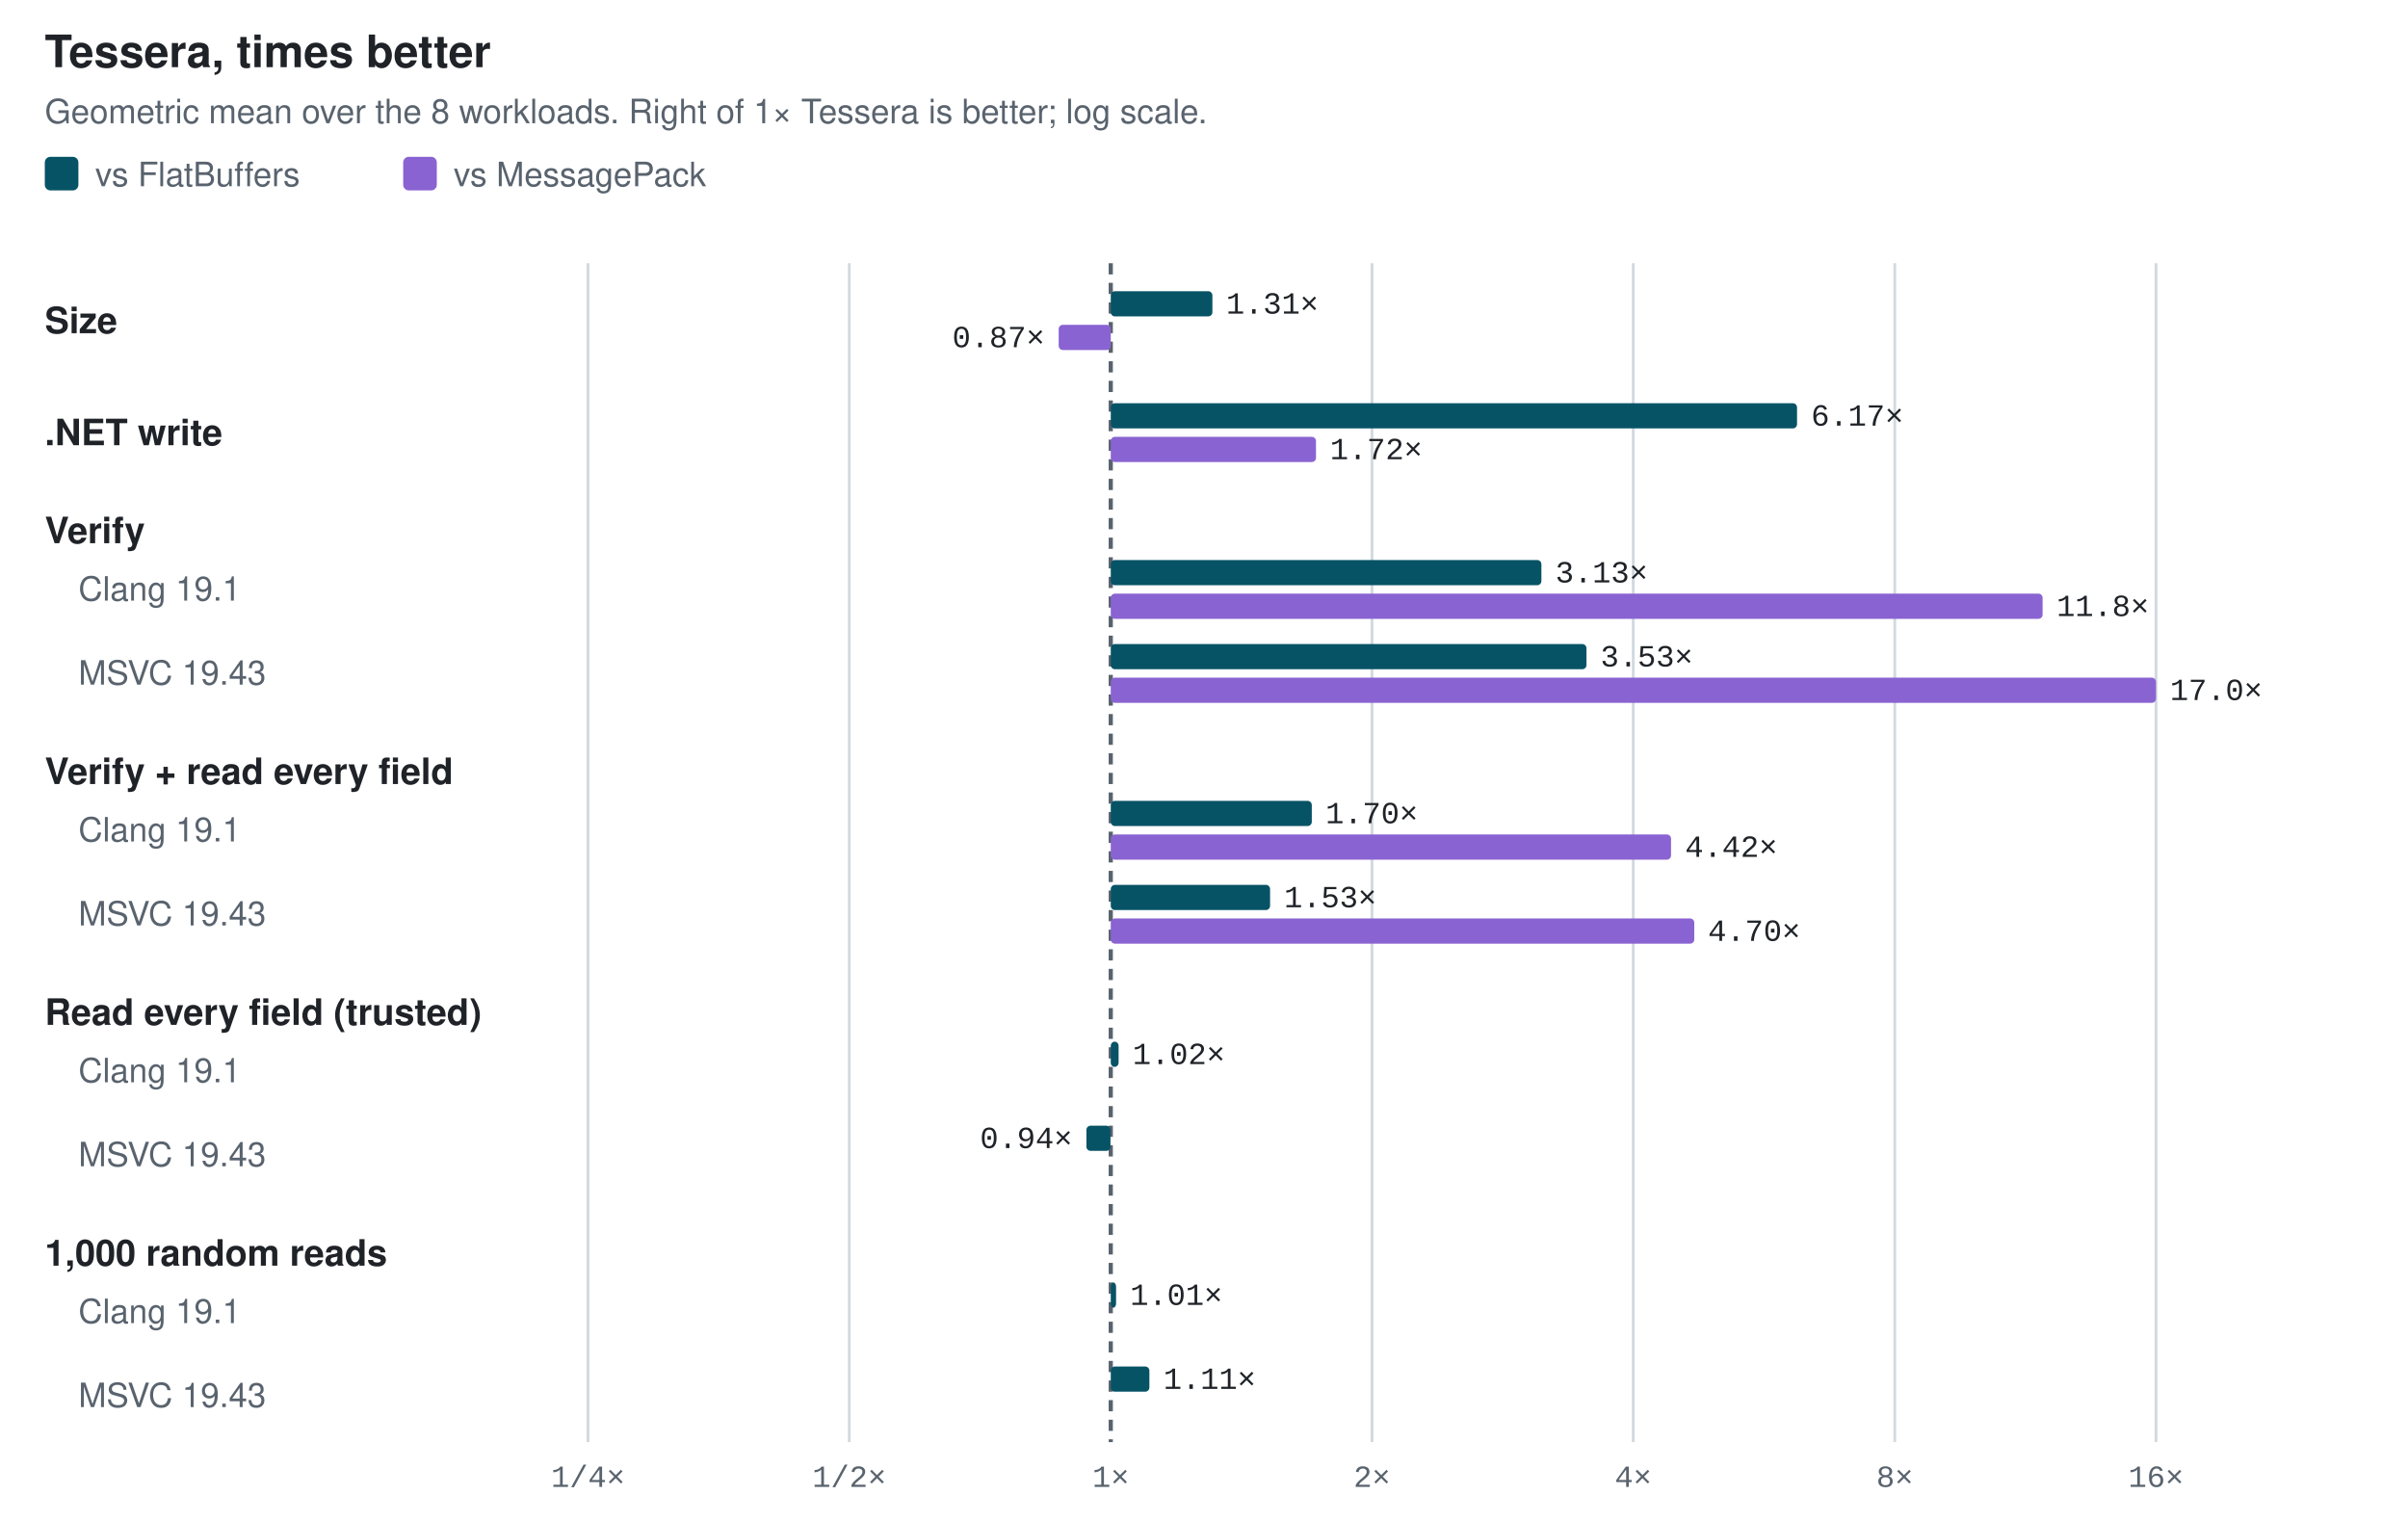
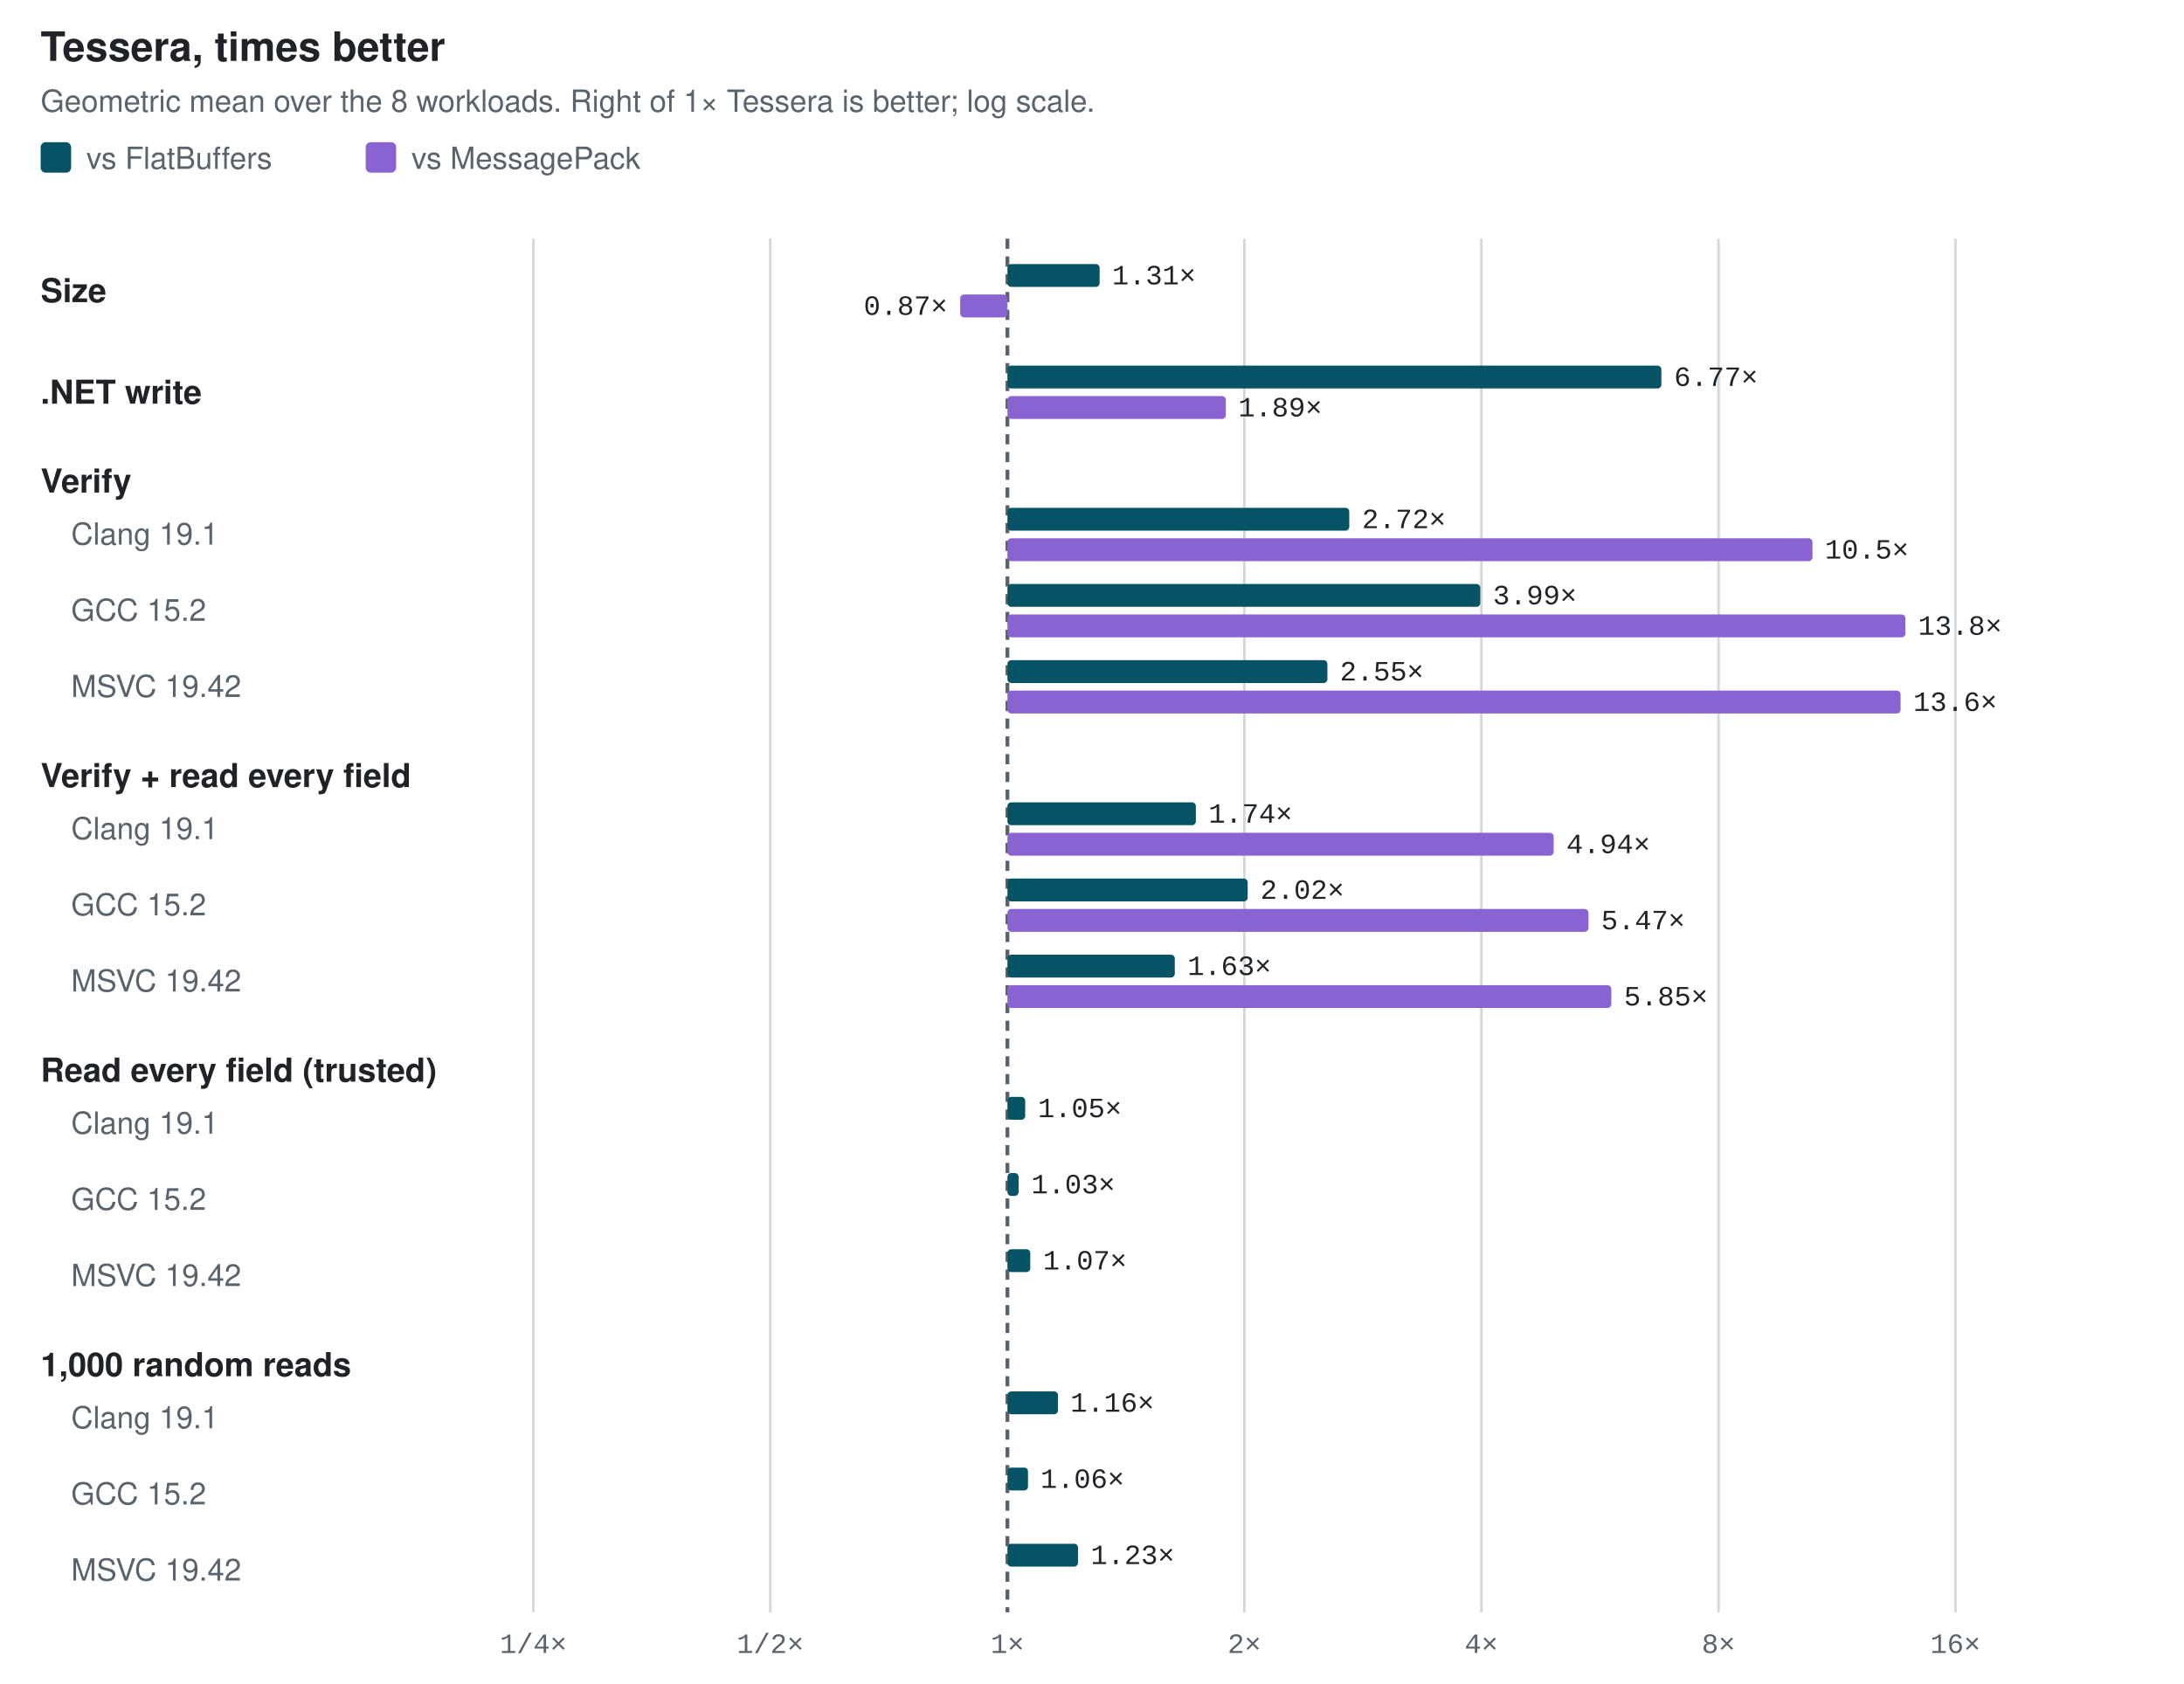
- <svg xmlns="http://www.w3.org/2000/svg" width="860" height="543" viewBox="0 0 860 543" font-family="-apple-system, BlinkMacSystemFont, 'Segoe UI', Helvetica, Arial, sans-serif">
+ <svg xmlns="http://www.w3.org/2000/svg" width="860" height="663" viewBox="0 0 860 663" font-family="-apple-system, BlinkMacSystemFont, 'Segoe UI', Helvetica, Arial, sans-serif">
  <text x="16" y="24" fill="#1f2328" font-size="16" text-anchor="start" font-weight="600">Tessera, times better</text>
  <text x="16" y="44" fill="#59636e" font-size="12" text-anchor="start">Geometric mean over the 8 workloads. Right of 1× Tessera is better; log scale.</text>
  <rect x="16" y="56" width="12" height="12" rx="2" fill="#075366" />
  <text x="34" y="66.5" fill="#59636e" font-size="12" text-anchor="start">vs FlatBuffers</text>
  <rect x="144" y="56" width="12" height="12" rx="2" fill="#8a63d2" />
  <text x="162" y="66.5" fill="#59636e" font-size="12" text-anchor="start">vs MessagePack</text>
-   <line x1="210" y1="94" x2="210" y2="515" stroke="#d1d9e0" stroke-width="1" />
-   <text x="210" y="531" fill="#59636e" font-size="11" text-anchor="middle" font-family="ui-monospace, SFMono-Regular, Consolas, 'Liberation Mono', monospace">1/4×</text>
-   <line x1="303.3" y1="94" x2="303.3" y2="515" stroke="#d1d9e0" stroke-width="1" />
-   <text x="303.3" y="531" fill="#59636e" font-size="11" text-anchor="middle" font-family="ui-monospace, SFMono-Regular, Consolas, 'Liberation Mono', monospace">1/2×</text>
-   <line x1="396.7" y1="94" x2="396.7" y2="515" stroke="#59636e" stroke-width="1.5" stroke-dasharray="4 3" />
-   <text x="396.7" y="531" fill="#59636e" font-size="11" text-anchor="middle" font-family="ui-monospace, SFMono-Regular, Consolas, 'Liberation Mono', monospace">1×</text>
-   <line x1="490" y1="94" x2="490" y2="515" stroke="#d1d9e0" stroke-width="1" />
-   <text x="490" y="531" fill="#59636e" font-size="11" text-anchor="middle" font-family="ui-monospace, SFMono-Regular, Consolas, 'Liberation Mono', monospace">2×</text>
-   <line x1="583.3" y1="94" x2="583.3" y2="515" stroke="#d1d9e0" stroke-width="1" />
-   <text x="583.3" y="531" fill="#59636e" font-size="11" text-anchor="middle" font-family="ui-monospace, SFMono-Regular, Consolas, 'Liberation Mono', monospace">4×</text>
-   <line x1="676.7" y1="94" x2="676.7" y2="515" stroke="#d1d9e0" stroke-width="1" />
-   <text x="676.7" y="531" fill="#59636e" font-size="11" text-anchor="middle" font-family="ui-monospace, SFMono-Regular, Consolas, 'Liberation Mono', monospace">8×</text>
-   <line x1="770" y1="94" x2="770" y2="515" stroke="#d1d9e0" stroke-width="1" />
-   <text x="770" y="531" fill="#59636e" font-size="11" text-anchor="middle" font-family="ui-monospace, SFMono-Regular, Consolas, 'Liberation Mono', monospace">16×</text>
+   <line x1="210" y1="94" x2="210" y2="635" stroke="#d1d9e0" stroke-width="1" />
+   <text x="210" y="651" fill="#59636e" font-size="11" text-anchor="middle" font-family="ui-monospace, SFMono-Regular, Consolas, 'Liberation Mono', monospace">1/4×</text>
+   <line x1="303.3" y1="94" x2="303.3" y2="635" stroke="#d1d9e0" stroke-width="1" />
+   <text x="303.3" y="651" fill="#59636e" font-size="11" text-anchor="middle" font-family="ui-monospace, SFMono-Regular, Consolas, 'Liberation Mono', monospace">1/2×</text>
+   <line x1="396.7" y1="94" x2="396.7" y2="635" stroke="#59636e" stroke-width="1.5" stroke-dasharray="4 3" />
+   <text x="396.7" y="651" fill="#59636e" font-size="11" text-anchor="middle" font-family="ui-monospace, SFMono-Regular, Consolas, 'Liberation Mono', monospace">1×</text>
+   <line x1="490" y1="94" x2="490" y2="635" stroke="#d1d9e0" stroke-width="1" />
+   <text x="490" y="651" fill="#59636e" font-size="11" text-anchor="middle" font-family="ui-monospace, SFMono-Regular, Consolas, 'Liberation Mono', monospace">2×</text>
+   <line x1="583.3" y1="94" x2="583.3" y2="635" stroke="#d1d9e0" stroke-width="1" />
+   <text x="583.3" y="651" fill="#59636e" font-size="11" text-anchor="middle" font-family="ui-monospace, SFMono-Regular, Consolas, 'Liberation Mono', monospace">4×</text>
+   <line x1="676.7" y1="94" x2="676.7" y2="635" stroke="#d1d9e0" stroke-width="1" />
+   <text x="676.7" y="651" fill="#59636e" font-size="11" text-anchor="middle" font-family="ui-monospace, SFMono-Regular, Consolas, 'Liberation Mono', monospace">8×</text>
+   <line x1="770" y1="94" x2="770" y2="635" stroke="#d1d9e0" stroke-width="1" />
+   <text x="770" y="651" fill="#59636e" font-size="11" text-anchor="middle" font-family="ui-monospace, SFMono-Regular, Consolas, 'Liberation Mono', monospace">16×</text>
  <text x="16" y="119" fill="#1f2328" font-size="13" text-anchor="start" font-weight="600">Size</text>
  <rect x="396.7" y="104" width="36.3" height="9" rx="1.5" fill="#075366" />
  <text x="437.9" y="112" fill="#1f2328" font-size="11" text-anchor="start" font-family="ui-monospace, SFMono-Regular, Consolas, 'Liberation Mono', monospace">1.31×</text>
  <rect x="378.1" y="116" width="18.6" height="9" rx="1.5" fill="#8a63d2" />
  <text x="373.1" y="124" fill="#1f2328" font-size="11" text-anchor="end" font-family="ui-monospace, SFMono-Regular, Consolas, 'Liberation Mono', monospace">0.87×</text>
  <text x="16" y="159" fill="#1f2328" font-size="13" text-anchor="start" font-weight="600">.NET write</text>
-   <rect x="396.7" y="144" width="245.1" height="9" rx="1.5" fill="#075366" />
-   <text x="646.8" y="152" fill="#1f2328" font-size="11" text-anchor="start" font-family="ui-monospace, SFMono-Regular, Consolas, 'Liberation Mono', monospace">6.17×</text>
-   <rect x="396.7" y="156" width="73.3" height="9" rx="1.5" fill="#8a63d2" />
-   <text x="475" y="164" fill="#1f2328" font-size="11" text-anchor="start" font-family="ui-monospace, SFMono-Regular, Consolas, 'Liberation Mono', monospace">1.72×</text>
+   <rect x="396.7" y="144" width="257.5" height="9" rx="1.5" fill="#075366" />
+   <text x="659.2" y="152" fill="#1f2328" font-size="11" text-anchor="start" font-family="ui-monospace, SFMono-Regular, Consolas, 'Liberation Mono', monospace">6.77×</text>
+   <rect x="396.7" y="156" width="86" height="9" rx="1.5" fill="#8a63d2" />
+   <text x="487.6" y="164" fill="#1f2328" font-size="11" text-anchor="start" font-family="ui-monospace, SFMono-Regular, Consolas, 'Liberation Mono', monospace">1.89×</text>
  <text x="16" y="194" fill="#1f2328" font-size="13" text-anchor="start" font-weight="600">Verify</text>
  <text x="28" y="214.5" fill="#59636e" font-size="12" text-anchor="start">Clang 19.1</text>
-   <rect x="396.7" y="200" width="153.8" height="9" rx="1.5" fill="#075366" />
-   <text x="555.5" y="208" fill="#1f2328" font-size="11" text-anchor="start" font-family="ui-monospace, SFMono-Regular, Consolas, 'Liberation Mono', monospace">3.13×</text>
-   <rect x="396.7" y="212" width="332.8" height="9" rx="1.5" fill="#8a63d2" />
-   <text x="734.5" y="220" fill="#1f2328" font-size="11" text-anchor="start" font-family="ui-monospace, SFMono-Regular, Consolas, 'Liberation Mono', monospace">11.8×</text>
-   <text x="28" y="244.5" fill="#59636e" font-size="12" text-anchor="start">MSVC 19.43</text>
-   <rect x="396.7" y="230" width="169.9" height="9" rx="1.5" fill="#075366" />
-   <text x="571.6" y="238" fill="#1f2328" font-size="11" text-anchor="start" font-family="ui-monospace, SFMono-Regular, Consolas, 'Liberation Mono', monospace">3.53×</text>
-   <rect x="396.7" y="242" width="373.3" height="9" rx="1.5" fill="#8a63d2" />
-   <text x="775" y="250" fill="#1f2328" font-size="11" text-anchor="start" font-family="ui-monospace, SFMono-Regular, Consolas, 'Liberation Mono', monospace">17.0×</text>
-   <text x="16" y="280" fill="#1f2328" font-size="13" text-anchor="start" font-weight="600">Verify + read every field</text>
-   <text x="28" y="300.5" fill="#59636e" font-size="12" text-anchor="start">Clang 19.1</text>
-   <rect x="396.7" y="286" width="71.8" height="9" rx="1.5" fill="#075366" />
-   <text x="473.4" y="294" fill="#1f2328" font-size="11" text-anchor="start" font-family="ui-monospace, SFMono-Regular, Consolas, 'Liberation Mono', monospace">1.70×</text>
-   <rect x="396.7" y="298" width="200.1" height="9" rx="1.5" fill="#8a63d2" />
-   <text x="601.8" y="306" fill="#1f2328" font-size="11" text-anchor="start" font-family="ui-monospace, SFMono-Regular, Consolas, 'Liberation Mono', monospace">4.42×</text>
-   <text x="28" y="330.5" fill="#59636e" font-size="12" text-anchor="start">MSVC 19.43</text>
-   <rect x="396.7" y="316" width="56.9" height="9" rx="1.5" fill="#075366" />
-   <text x="458.6" y="324" fill="#1f2328" font-size="11" text-anchor="start" font-family="ui-monospace, SFMono-Regular, Consolas, 'Liberation Mono', monospace">1.53×</text>
-   <rect x="396.7" y="328" width="208.4" height="9" rx="1.5" fill="#8a63d2" />
-   <text x="610" y="336" fill="#1f2328" font-size="11" text-anchor="start" font-family="ui-monospace, SFMono-Regular, Consolas, 'Liberation Mono', monospace">4.70×</text>
-   <text x="16" y="366" fill="#1f2328" font-size="13" text-anchor="start" font-weight="600">Read every field (trusted)</text>
-   <text x="28" y="386.5" fill="#59636e" font-size="12" text-anchor="start">Clang 19.1</text>
-   <rect x="396.7" y="372" width="2.8" height="9" rx="1.5" fill="#075366" />
-   <text x="404.5" y="380" fill="#1f2328" font-size="11" text-anchor="start" font-family="ui-monospace, SFMono-Regular, Consolas, 'Liberation Mono', monospace">1.02×</text>
-   <text x="28" y="416.5" fill="#59636e" font-size="12" text-anchor="start">MSVC 19.43</text>
-   <rect x="388" y="402" width="8.6" height="9" rx="1.5" fill="#075366" />
-   <text x="383" y="410" fill="#1f2328" font-size="11" text-anchor="end" font-family="ui-monospace, SFMono-Regular, Consolas, 'Liberation Mono', monospace">0.94×</text>
-   <text x="16" y="452" fill="#1f2328" font-size="13" text-anchor="start" font-weight="600">1,000 random reads</text>
-   <text x="28" y="472.5" fill="#59636e" font-size="12" text-anchor="start">Clang 19.1</text>
-   <rect x="396.7" y="458" width="1.9" height="9" rx="1.5" fill="#075366" />
-   <text x="403.6" y="466" fill="#1f2328" font-size="11" text-anchor="start" font-family="ui-monospace, SFMono-Regular, Consolas, 'Liberation Mono', monospace">1.01×</text>
-   <text x="28" y="502.5" fill="#59636e" font-size="12" text-anchor="start">MSVC 19.43</text>
-   <rect x="396.7" y="488" width="13.8" height="9" rx="1.5" fill="#075366" />
-   <text x="415.5" y="496" fill="#1f2328" font-size="11" text-anchor="start" font-family="ui-monospace, SFMono-Regular, Consolas, 'Liberation Mono', monospace">1.11×</text>
+   <rect x="396.7" y="200" width="134.6" height="9" rx="1.5" fill="#075366" />
+   <text x="536.3" y="208" fill="#1f2328" font-size="11" text-anchor="start" font-family="ui-monospace, SFMono-Regular, Consolas, 'Liberation Mono', monospace">2.72×</text>
+   <rect x="396.7" y="212" width="317" height="9" rx="1.5" fill="#8a63d2" />
+   <text x="718.6" y="220" fill="#1f2328" font-size="11" text-anchor="start" font-family="ui-monospace, SFMono-Regular, Consolas, 'Liberation Mono', monospace">10.5×</text>
+   <text x="28" y="244.5" fill="#59636e" font-size="12" text-anchor="start">GCC 15.2</text>
+   <rect x="396.7" y="230" width="186.2" height="9" rx="1.5" fill="#075366" />
+   <text x="587.9" y="238" fill="#1f2328" font-size="11" text-anchor="start" font-family="ui-monospace, SFMono-Regular, Consolas, 'Liberation Mono', monospace">3.99×</text>
+   <rect x="396.7" y="242" width="353.6" height="9" rx="1.5" fill="#8a63d2" />
+   <text x="755.3" y="250" fill="#1f2328" font-size="11" text-anchor="start" font-family="ui-monospace, SFMono-Regular, Consolas, 'Liberation Mono', monospace">13.8×</text>
+   <text x="28" y="274.5" fill="#59636e" font-size="12" text-anchor="start">MSVC 19.42</text>
+   <rect x="396.7" y="260" width="126" height="9" rx="1.5" fill="#075366" />
+   <text x="527.6" y="268" fill="#1f2328" font-size="11" text-anchor="start" font-family="ui-monospace, SFMono-Regular, Consolas, 'Liberation Mono', monospace">2.55×</text>
+   <rect x="396.7" y="272" width="351.7" height="9" rx="1.5" fill="#8a63d2" />
+   <text x="753.4" y="280" fill="#1f2328" font-size="11" text-anchor="start" font-family="ui-monospace, SFMono-Regular, Consolas, 'Liberation Mono', monospace">13.6×</text>
+   <text x="16" y="310" fill="#1f2328" font-size="13" text-anchor="start" font-weight="600">Verify + read every field</text>
+   <text x="28" y="330.5" fill="#59636e" font-size="12" text-anchor="start">Clang 19.1</text>
+   <rect x="396.7" y="316" width="74.2" height="9" rx="1.5" fill="#075366" />
+   <text x="475.9" y="324" fill="#1f2328" font-size="11" text-anchor="start" font-family="ui-monospace, SFMono-Regular, Consolas, 'Liberation Mono', monospace">1.74×</text>
+   <rect x="396.7" y="328" width="215.1" height="9" rx="1.5" fill="#8a63d2" />
+   <text x="616.8" y="336" fill="#1f2328" font-size="11" text-anchor="start" font-family="ui-monospace, SFMono-Regular, Consolas, 'Liberation Mono', monospace">4.94×</text>
+   <text x="28" y="360.5" fill="#59636e" font-size="12" text-anchor="start">GCC 15.2</text>
+   <rect x="396.7" y="346" width="94.6" height="9" rx="1.5" fill="#075366" />
+   <text x="496.3" y="354" fill="#1f2328" font-size="11" text-anchor="start" font-family="ui-monospace, SFMono-Regular, Consolas, 'Liberation Mono', monospace">2.02×</text>
+   <rect x="396.7" y="358" width="228.8" height="9" rx="1.5" fill="#8a63d2" />
+   <text x="630.5" y="366" fill="#1f2328" font-size="11" text-anchor="start" font-family="ui-monospace, SFMono-Regular, Consolas, 'Liberation Mono', monospace">5.47×</text>
+   <text x="28" y="390.5" fill="#59636e" font-size="12" text-anchor="start">MSVC 19.42</text>
+   <rect x="396.7" y="376" width="65.9" height="9" rx="1.5" fill="#075366" />
+   <text x="467.6" y="384" fill="#1f2328" font-size="11" text-anchor="start" font-family="ui-monospace, SFMono-Regular, Consolas, 'Liberation Mono', monospace">1.63×</text>
+   <rect x="396.7" y="388" width="237.8" height="9" rx="1.5" fill="#8a63d2" />
+   <text x="639.5" y="396" fill="#1f2328" font-size="11" text-anchor="start" font-family="ui-monospace, SFMono-Regular, Consolas, 'Liberation Mono', monospace">5.85×</text>
+   <text x="16" y="426" fill="#1f2328" font-size="13" text-anchor="start" font-weight="600">Read every field (trusted)</text>
+   <text x="28" y="446.5" fill="#59636e" font-size="12" text-anchor="start">Clang 19.1</text>
+   <rect x="396.7" y="432" width="7" height="9" rx="1.5" fill="#075366" />
+   <text x="408.7" y="440" fill="#1f2328" font-size="11" text-anchor="start" font-family="ui-monospace, SFMono-Regular, Consolas, 'Liberation Mono', monospace">1.05×</text>
+   <text x="28" y="476.5" fill="#59636e" font-size="12" text-anchor="start">GCC 15.2</text>
+   <rect x="396.7" y="462" width="4.4" height="9" rx="1.5" fill="#075366" />
+   <text x="406.1" y="470" fill="#1f2328" font-size="11" text-anchor="start" font-family="ui-monospace, SFMono-Regular, Consolas, 'Liberation Mono', monospace">1.03×</text>
+   <text x="28" y="506.5" fill="#59636e" font-size="12" text-anchor="start">MSVC 19.42</text>
+   <rect x="396.7" y="492" width="9" height="9" rx="1.5" fill="#075366" />
+   <text x="410.7" y="500" fill="#1f2328" font-size="11" text-anchor="start" font-family="ui-monospace, SFMono-Regular, Consolas, 'Liberation Mono', monospace">1.07×</text>
+   <text x="16" y="542" fill="#1f2328" font-size="13" text-anchor="start" font-weight="600">1,000 random reads</text>
+   <text x="28" y="562.5" fill="#59636e" font-size="12" text-anchor="start">Clang 19.1</text>
+   <rect x="396.7" y="548" width="19.9" height="9" rx="1.5" fill="#075366" />
+   <text x="421.5" y="556" fill="#1f2328" font-size="11" text-anchor="start" font-family="ui-monospace, SFMono-Regular, Consolas, 'Liberation Mono', monospace">1.16×</text>
+   <text x="28" y="592.5" fill="#59636e" font-size="12" text-anchor="start">GCC 15.2</text>
+   <rect x="396.7" y="578" width="8.1" height="9" rx="1.5" fill="#075366" />
+   <text x="409.7" y="586" fill="#1f2328" font-size="11" text-anchor="start" font-family="ui-monospace, SFMono-Regular, Consolas, 'Liberation Mono', monospace">1.06×</text>
+   <text x="28" y="622.5" fill="#59636e" font-size="12" text-anchor="start">MSVC 19.42</text>
+   <rect x="396.7" y="608" width="27.8" height="9" rx="1.5" fill="#075366" />
+   <text x="429.5" y="616" fill="#1f2328" font-size="11" text-anchor="start" font-family="ui-monospace, SFMono-Regular, Consolas, 'Liberation Mono', monospace">1.23×</text>
</svg>
